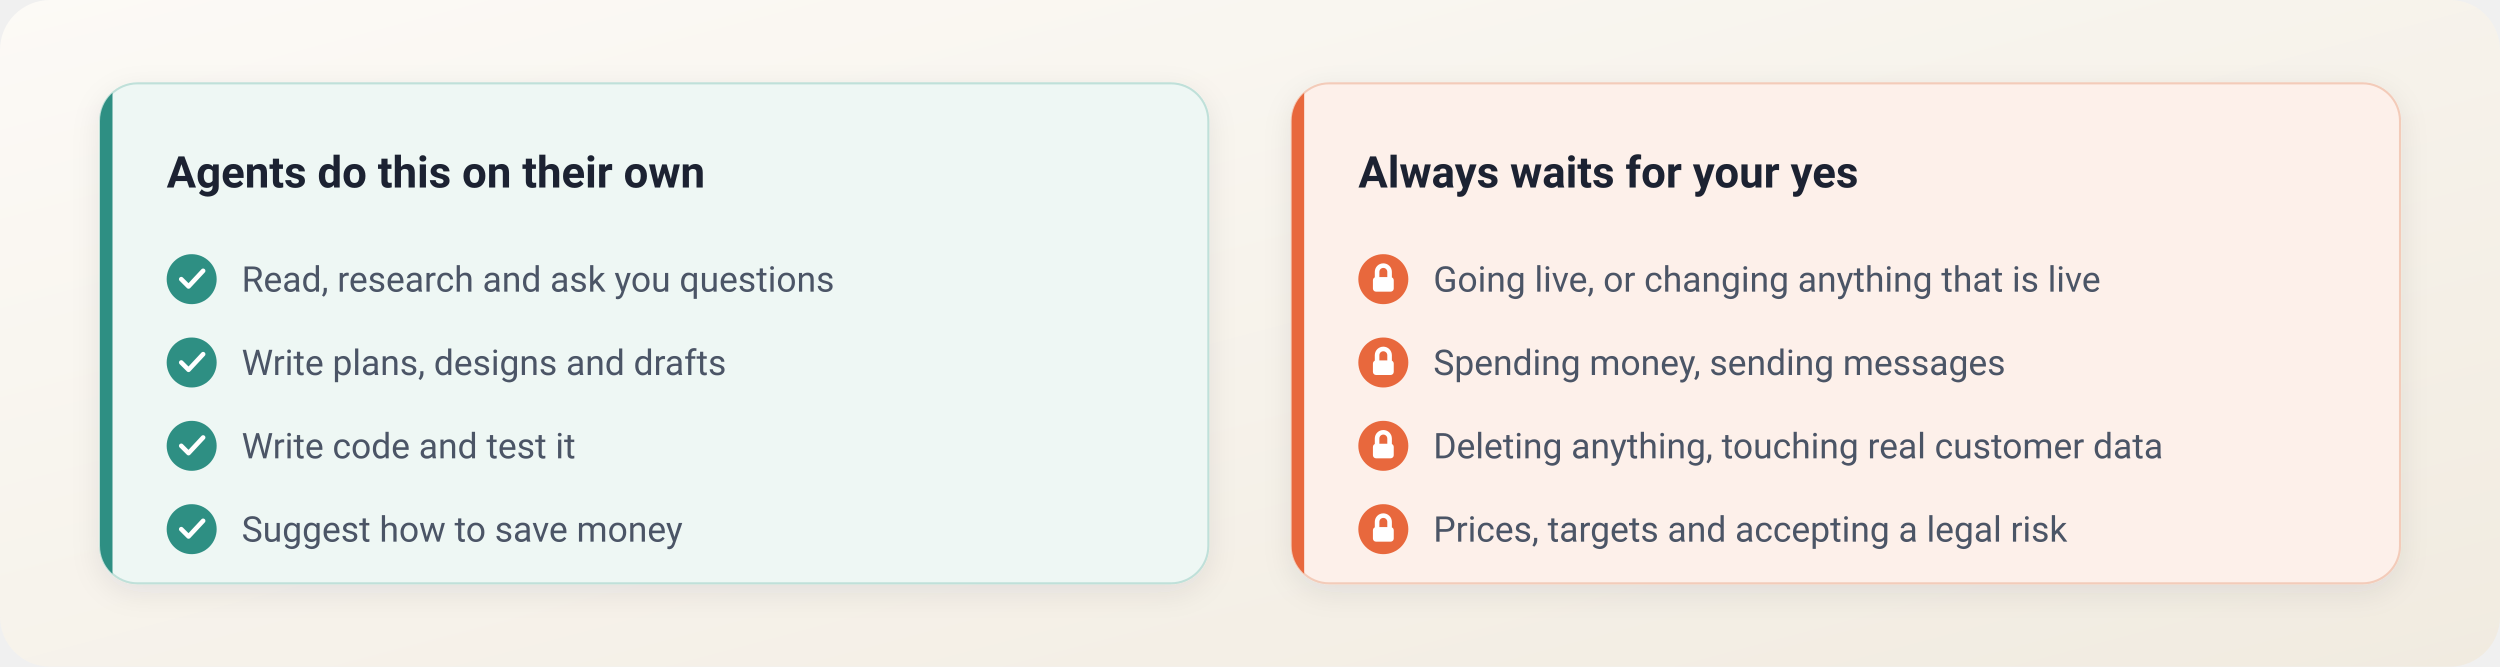
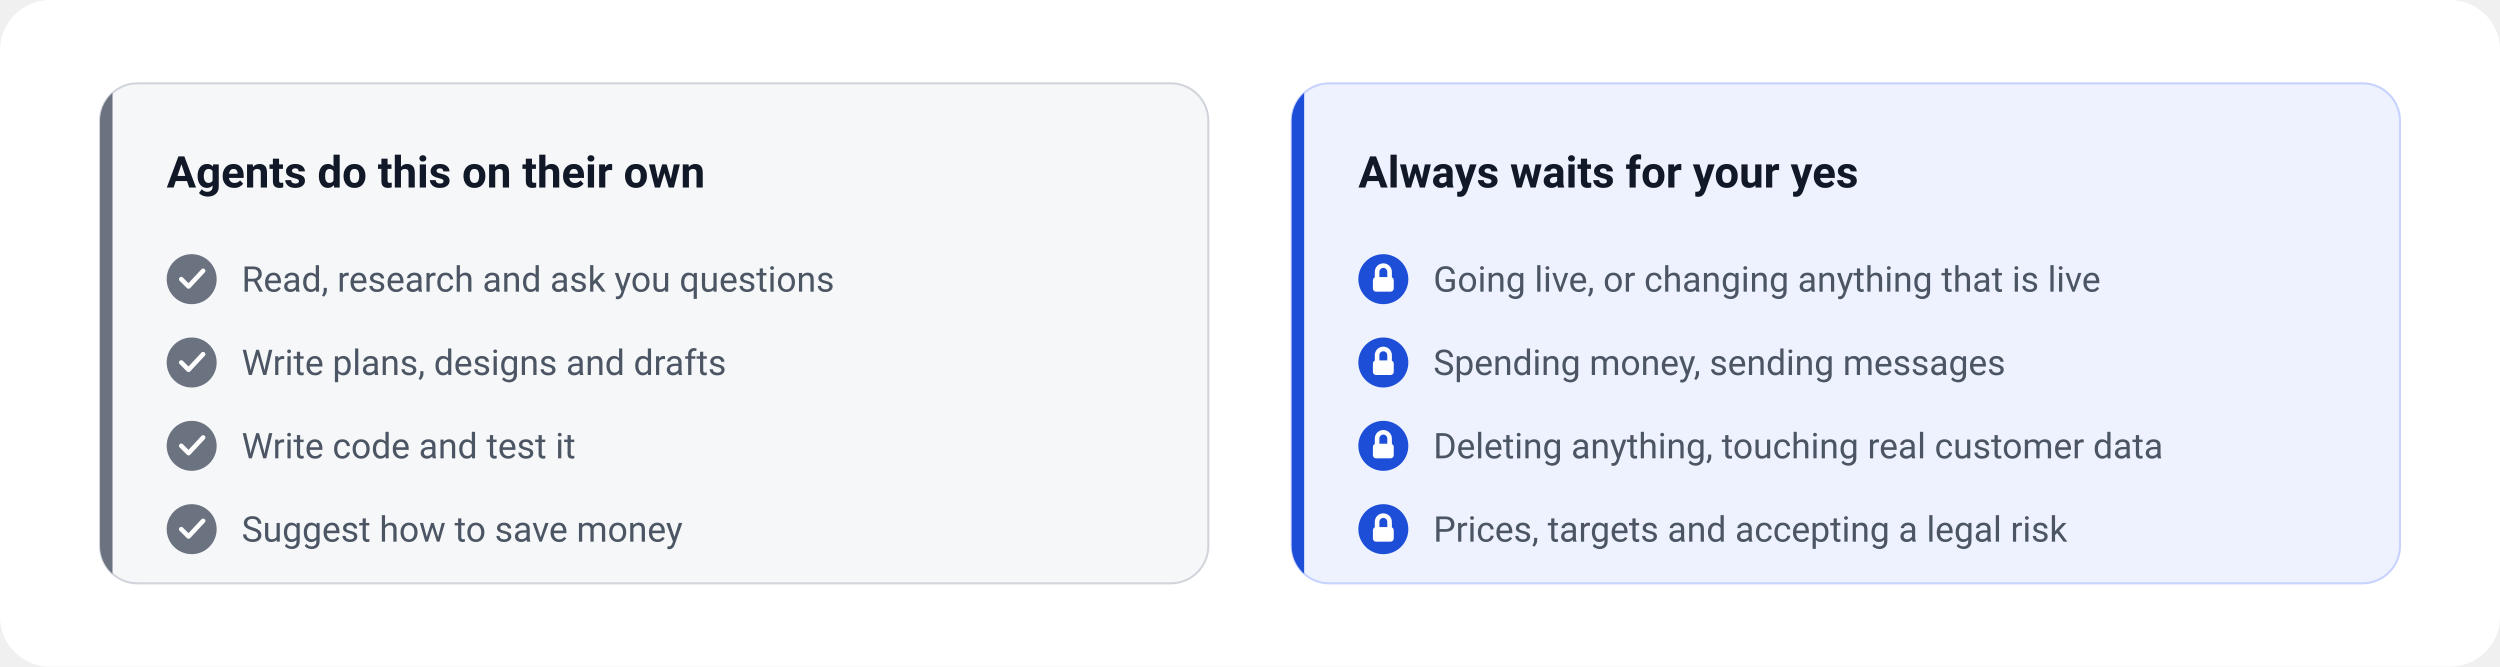
<svg xmlns="http://www.w3.org/2000/svg" viewBox="0 0 1200 320" role="img" aria-labelledby="t d">
  <style>
-     .bg1 { stop-color: #fcfaf6; } .bg2 { stop-color: #f1ebe0; }
-     .ink { fill: #1d2433; } .soft { fill: #4b5466; }
-     .ok { fill: #eef7f4; stroke: #bfe0d9; stroke-width: 1; } .wait { fill: #fdf0ea; stroke: #f3cbb9; stroke-width: 1; }
-     .okc { fill: #2f8f83; } .waitc { fill: #e8673c; } .glyph { stroke: #ffffff; stroke-width: 2.2; fill: none; stroke-linecap: round; stroke-linejoin: round; }
-     .okbar { fill: #2f8f83; } .waitbar { fill: #e8673c; }
+     .bg1, .bg2 { stop-color: #ffffff; }
+     .ink { fill: #111827; } .soft { fill: #4b5563; }
+     .ok { fill: #f6f7f9; stroke: #d1d5db; stroke-width: 1; } .wait { fill: #eef2ff; stroke: #c7d2fe; stroke-width: 1; }
+     .okc, .okbar { fill: #6b7280; } .waitc, .waitbar { fill: #1d4ed8; }
+     .glyph { stroke: #ffffff; stroke-width: 2.2; fill: none; stroke-linecap: round; stroke-linejoin: round; }
    text { font-family: -apple-system, "Segoe UI", Roboto, Helvetica, Arial, sans-serif; }
+     .mono { font-family: ui-monospace, "SF Mono", Menlo, Consolas, monospace; }
    @media (prefers-color-scheme: dark) {
-       .bg1 { stop-color: #1a2131; } .bg2 { stop-color: #0e121a; }
-       .ink { fill: #eef0f4; } .soft { fill: #b3bac7; }
-       .ok { fill: #172b2a; stroke: #24504a; } .wait { fill: #33211b; stroke: #5c3626; }
+       .bg1, .bg2 { stop-color: #0d1117; }
+       .ink { fill: #e6edf3; } .soft { fill: #9da7b3; }
+       .ok { fill: #161b22; stroke: #30363d; stroke-width: 1; } .wait { fill: #121d33; stroke: #1f3a6e; stroke-width: 1; }
+       .okc, .okbar { fill: #7d8590; } .waitc, .waitbar { fill: #2f6feb; }
+       .glyph { stroke: #ffffff; stroke-width: 2.2; fill: none; stroke-linecap: round; stroke-linejoin: round; }
    }
  </style>
  <defs>
    <linearGradient id="bg" x1="0" y1="0" x2="1" y2="1">
      <stop offset="0" class="bg1" />
      <stop offset="1" class="bg2" />
    </linearGradient>
    <filter id="sh" x="-10%" y="-20%" width="120%" height="150%">
      <feDropShadow dx="0" dy="4" stdDeviation="7" flood-color="#1d2433" flood-opacity="0.08" />
    </filter>
    <clipPath id="c">
      <rect width="532" height="240" rx="18" />
    </clipPath>
    <g id="tick">
      <circle class="okc" r="12" />
      <path class="glyph" d="M-5 0 L-1.5 3.5 L5.5 -4" />
    </g>
    <g id="hold">
      <circle class="waitc" r="12" />
      <rect x="-5" y="-1" width="10" height="7" rx="1.5" fill="#ffffff" />
      <path class="glyph" d="M-3 -1 V-3.5 a3 3 0 0 1 6 0 V-1" />
    </g>
  </defs>
  <rect width="1200" height="320" rx="24" fill="url(#bg)" />
-   <g transform="translate(48 40)" filter="url(#sh)">
+   <g transform="translate(48 40)">
    <rect class="ok" width="532" height="240" rx="18" />
    <g clip-path="url(#c)">
      <rect class="okbar" width="6" height="240" />
    </g>
    <text class="ink" x="32" y="50" font-size="21" font-weight="700">Agents do this on their own</text>
    <g font-size="17">
      <use href="#tick" x="44" y="94" />
      <text class="soft" x="68" y="100">Read, research and ask you questions</text>
      <use href="#tick" x="44" y="134" />
      <text class="soft" x="68" y="140">Write plans, designs and drafts</text>
      <use href="#tick" x="44" y="174" />
      <text class="soft" x="68" y="180">Write code and test it</text>
      <use href="#tick" x="44" y="214" />
      <text class="soft" x="68" y="220">Suggest how to save money</text>
    </g>
  </g>
-   <g transform="translate(620 40)" filter="url(#sh)">
+   <g transform="translate(620 40)">
    <rect class="wait" width="532" height="240" rx="18" />
    <g clip-path="url(#c)">
      <rect class="waitbar" width="6" height="240" />
    </g>
    <text class="ink" x="32" y="50" font-size="21" font-weight="700">Always waits for your yes</text>
    <g font-size="17">
      <use href="#hold" x="44" y="94" />
      <text class="soft" x="68" y="100">Going live, or changing anything that is live</text>
      <use href="#hold" x="44" y="134" />
      <text class="soft" x="68" y="140">Spending money, sending messages</text>
      <use href="#hold" x="44" y="174" />
      <text class="soft" x="68" y="180">Deleting anything, touching real customer data</text>
      <use href="#hold" x="44" y="214" />
      <text class="soft" x="68" y="220">Prices, targets and accepting a legal risk</text>
    </g>
  </g>
</svg>
